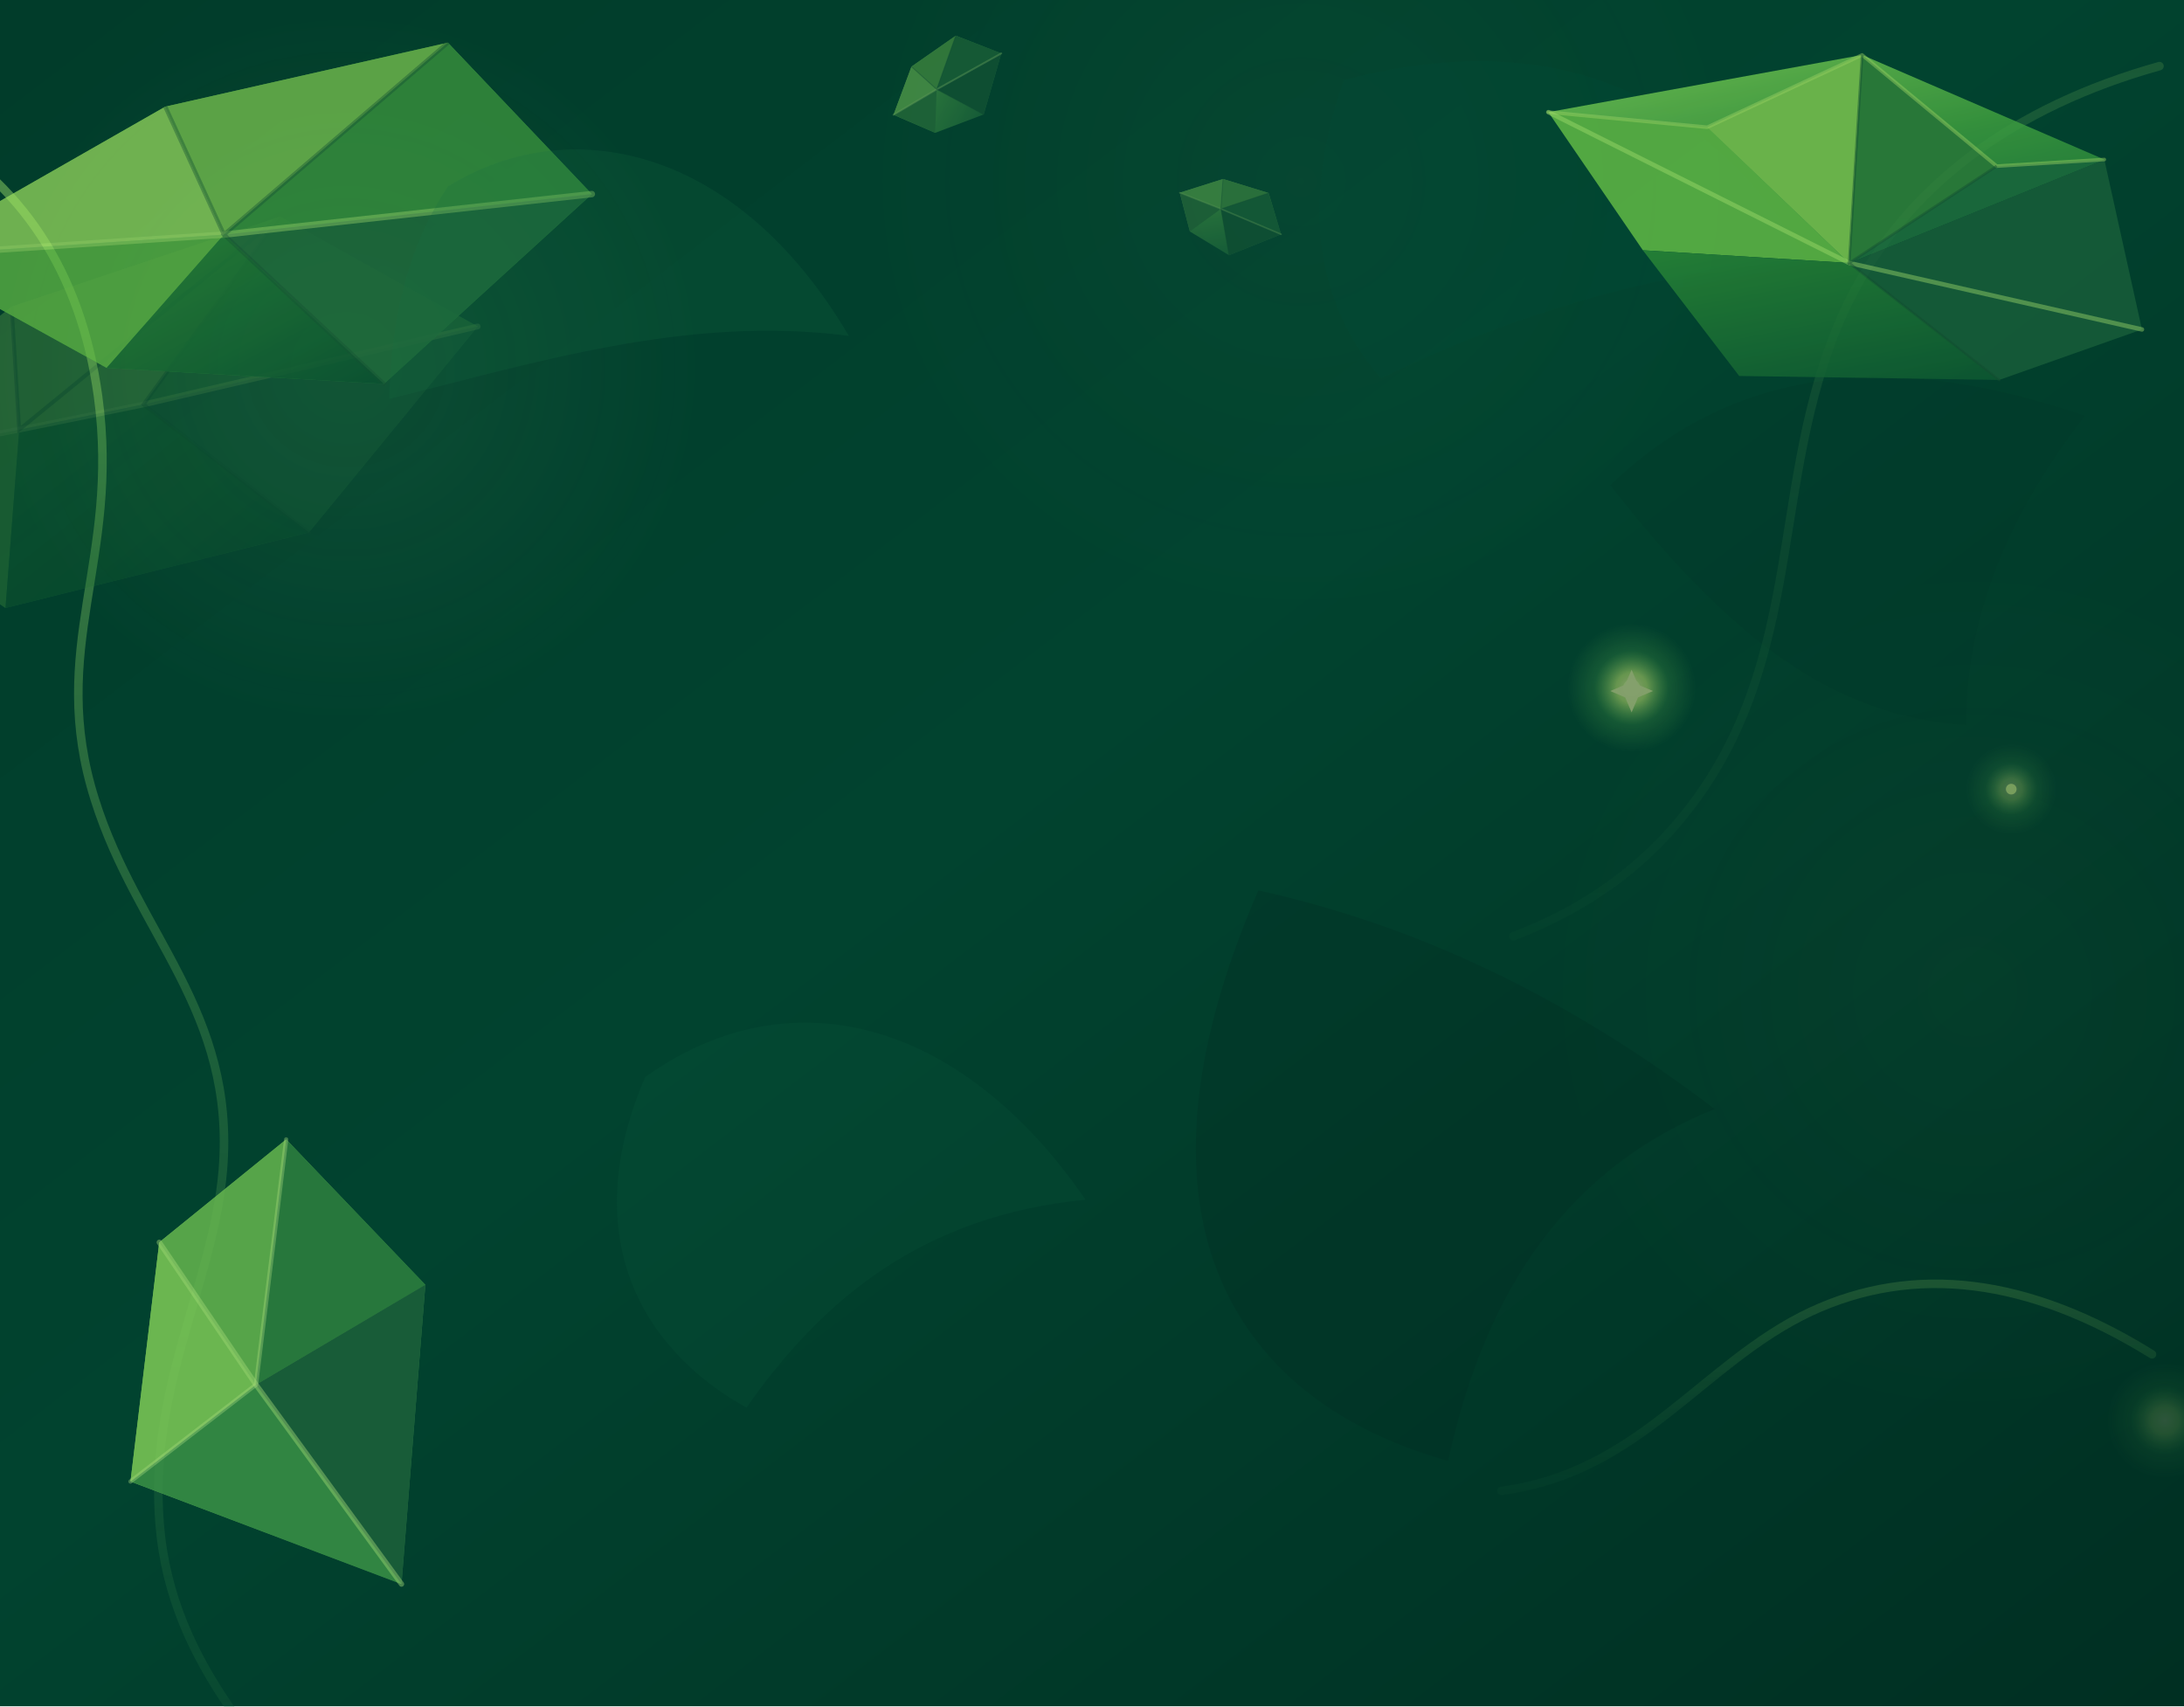
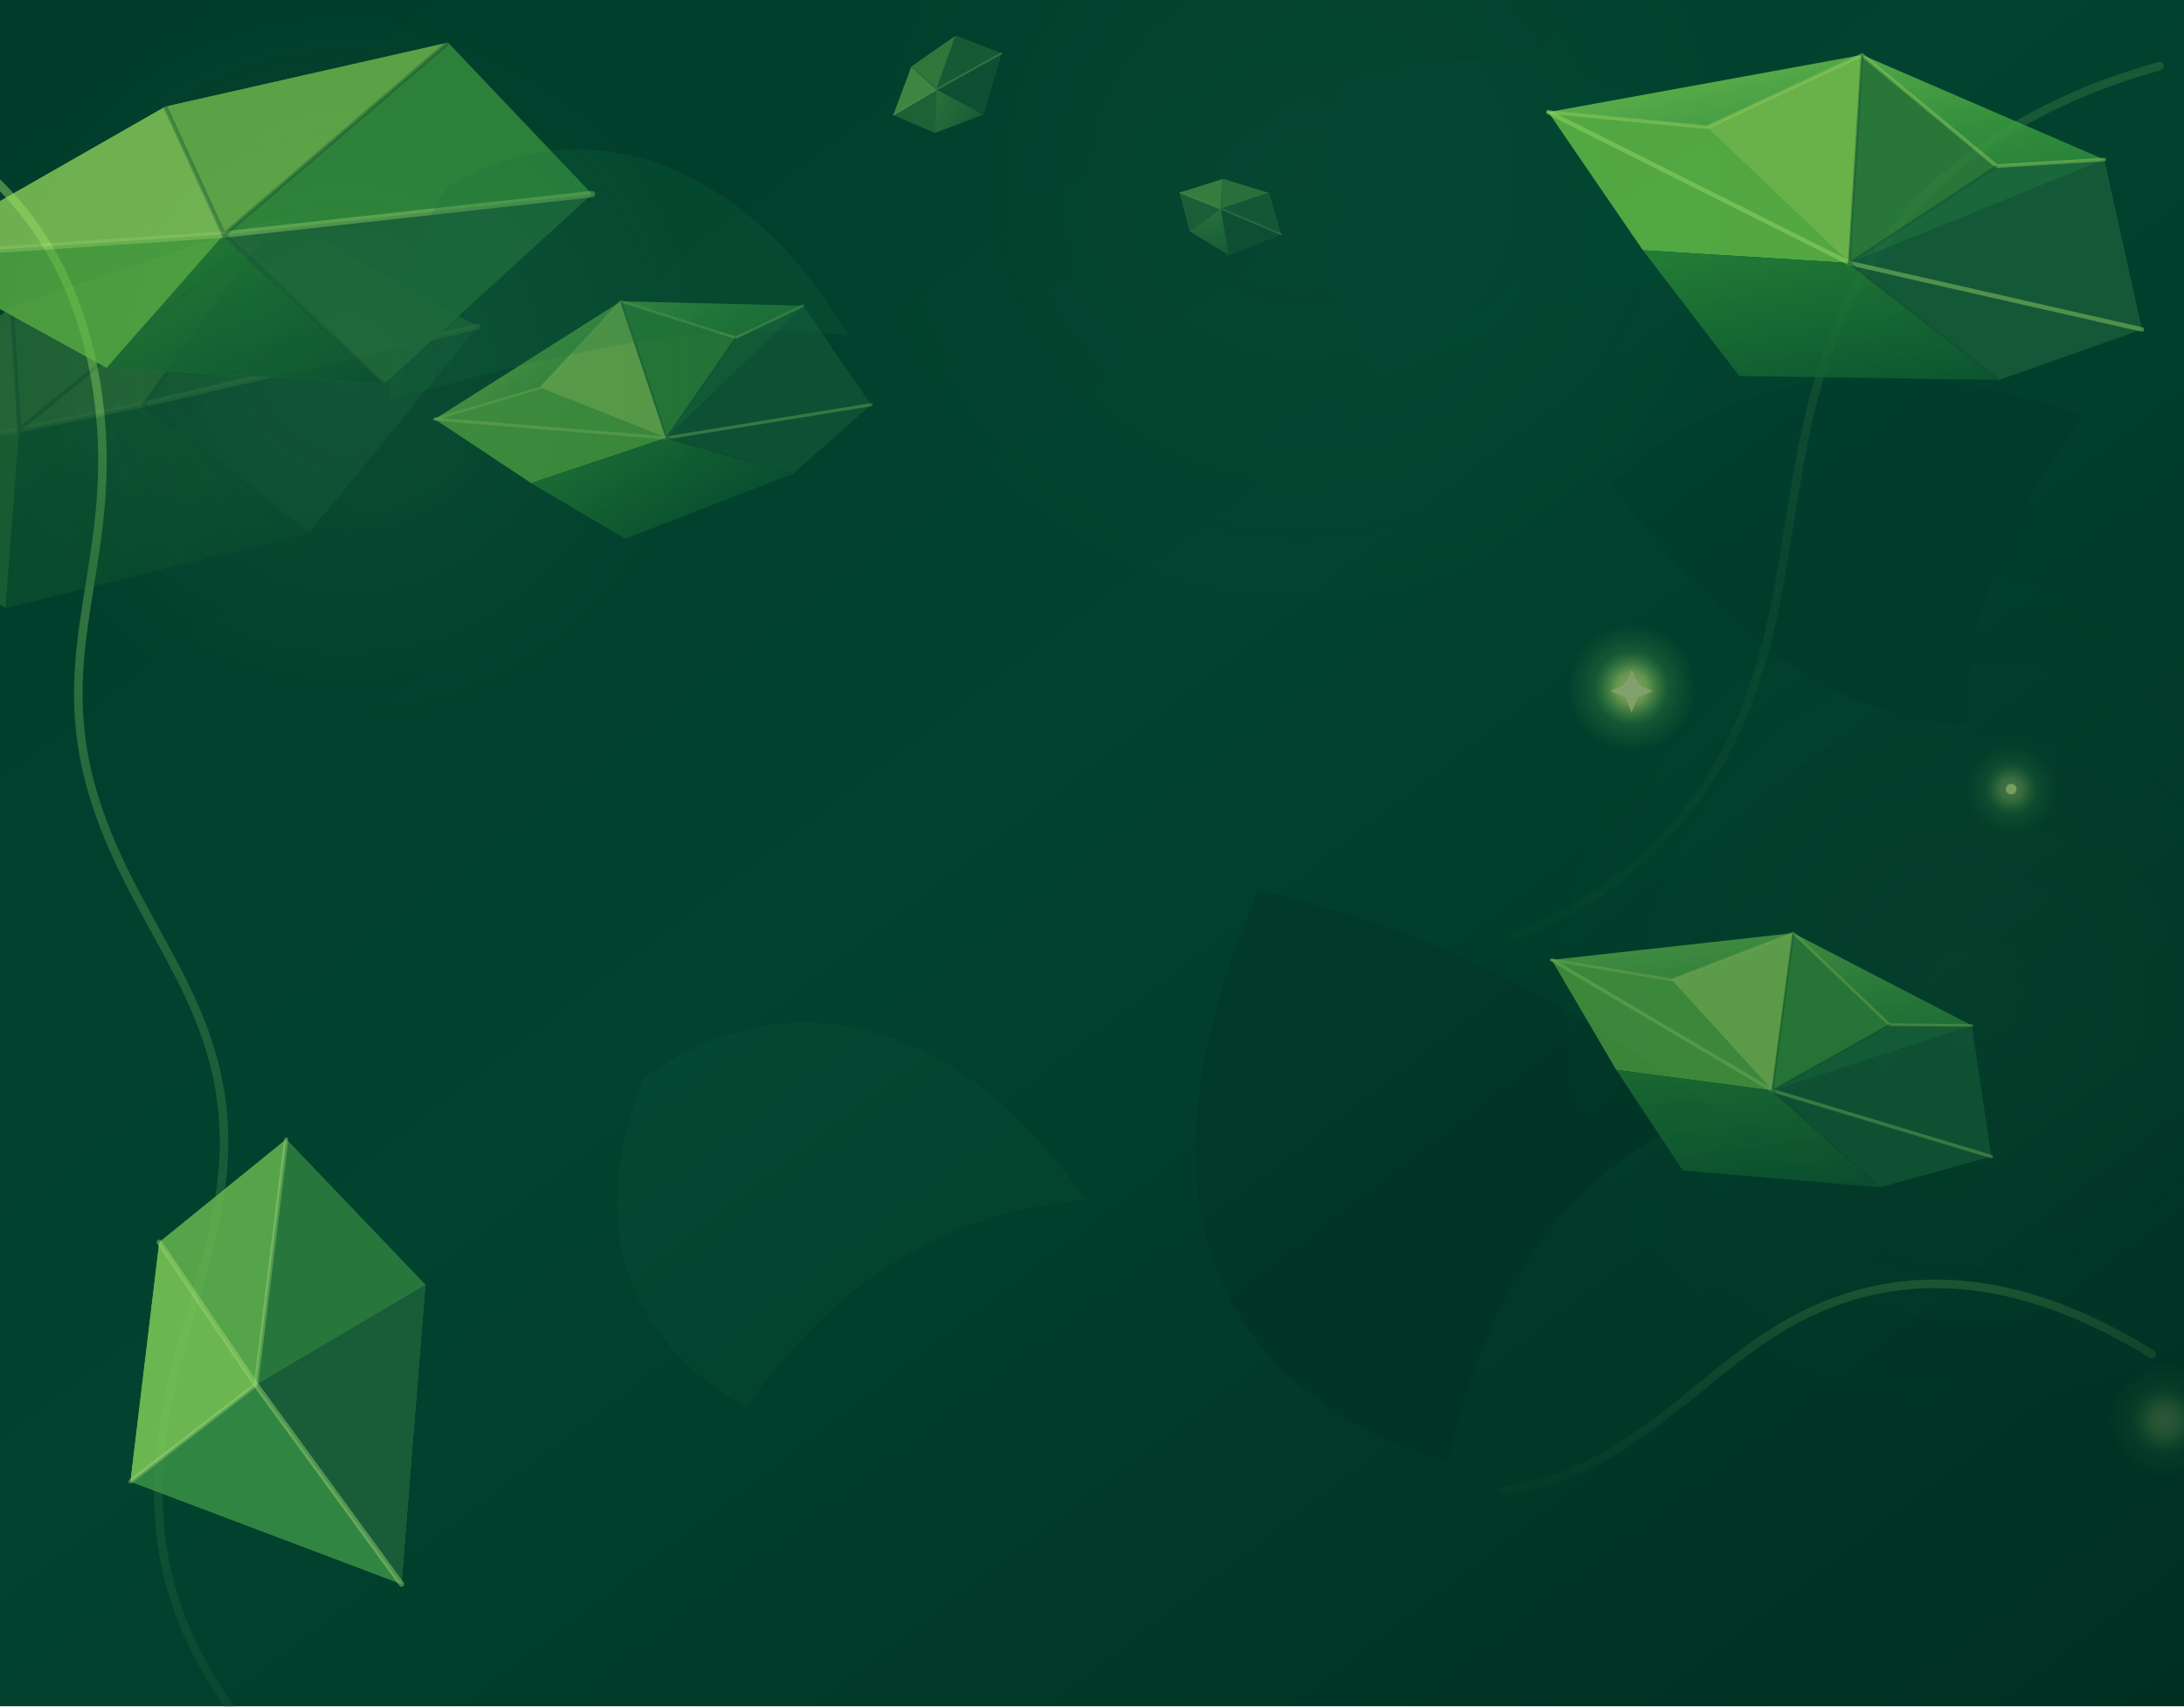
<svg xmlns="http://www.w3.org/2000/svg" viewBox="0 0 2048 1600" role="img" aria-labelledby="title desc">
  <defs>
    <linearGradient id="heroBase" x1="0" x2="1" y1="0" y2="1">
      <stop offset="0" stop-color="#013c2a" />
      <stop offset="0.46" stop-color="#01432f" />
      <stop offset="1" stop-color="#002f22" />
    </linearGradient>
    <linearGradient id="leafTop" x1="0" x2="1" y1="0" y2="1">
      <stop offset="0" stop-color="#91df5c" />
      <stop offset="0.52" stop-color="#3e9f3f" />
      <stop offset="1" stop-color="#146c39" />
    </linearGradient>
    <linearGradient id="leafTopDark" x1="0" x2="1" y1="0" y2="1">
      <stop offset="0" stop-color="#2d8d37" />
      <stop offset="1" stop-color="#0a5231" />
    </linearGradient>
    <linearGradient id="leafLeft" x1="0" x2="1" y1="0" y2="1">
      <stop offset="0" stop-color="#a4e874" />
      <stop offset="0.5" stop-color="#4da248" />
      <stop offset="1" stop-color="#1a653e" />
    </linearGradient>
    <linearGradient id="vineStroke" x1="0" x2="0" y1="0" y2="1">
      <stop offset="0" stop-color="#95d766" stop-opacity="0.75" />
      <stop offset="1" stop-color="#2d7b47" stop-opacity="0.24" />
    </linearGradient>
    <radialGradient id="mintHaze" cx="50%" cy="50%" r="50%">
      <stop offset="0" stop-color="#99f589" stop-opacity="0.22" />
      <stop offset="1" stop-color="#99f589" stop-opacity="0" />
    </radialGradient>
    <radialGradient id="goldGlow" cx="50%" cy="50%" r="50%">
      <stop offset="0" stop-color="#fff8a3" />
      <stop offset="0.24" stop-color="#ddfb77" stop-opacity="0.88" />
      <stop offset="0.58" stop-color="#76d45a" stop-opacity="0.32" />
      <stop offset="1" stop-color="#76d45a" stop-opacity="0" />
    </radialGradient>
  </defs>
  <rect width="2048" height="1600" fill="url(#heroBase)" />
  <g opacity="0.36">
    <circle cx="325" cy="345" r="335" fill="url(#mintHaze)" />
    <circle cx="1220" cy="170" r="420" fill="url(#mintHaze)" opacity="0.38" />
    <circle cx="1850" cy="930" r="420" fill="url(#mintHaze)" opacity="0.32" />
  </g>
  <g opacity="0.3">
    <path d="M1260 75c160-42 322-18 435 170-132 6-278 50-400 110-60-70-76-160-35-280Z" fill="#014b35" />
    <path d="M1510 455c108-104 252-132 445-65-78 100-112 198-111 290-126-8-222-82-334-225Z" fill="#013727" />
    <path d="M1180 835c164 36 306 112 428 205-134 54-214 164-250 330-194-54-315-220-178-535Z" fill="#012c22" />
  </g>
  <g fill="none" stroke="url(#vineStroke)" stroke-linecap="round" stroke-width="8" opacity="0.68">
    <path d="M-75 118C20 170 76 255 92 372c21 154-48 236-3 378 40 127 132 198 120 347-9 109-74 210-58 345 8 66 36 120 72 170" />
    <path d="M2025 62c-136 38-238 112-292 222-74 153-38 318-140 462-42 59-98 103-174 132" opacity="0.32" />
    <path d="M2018 1270c-116-72-223-85-320-40-102 48-160 151-290 168" opacity="0.35" />
  </g>
  <g opacity="0.82">
    <g transform="translate(1465 12) rotate(8) scale(0.84)">
      <polygon points="0,112 338,0 622,78 356,232" fill="url(#leafTop)" />
      <polygon points="0,112 178,104 356,232 126,250" fill="#64bd45" />
      <polygon points="178,104 338,0 356,232" fill="#80cb51" />
      <polygon points="338,0 504,102 356,232" fill="#31833b" />
      <polygon points="504,102 622,78 356,232" fill="#1f6f3e" />
      <polygon points="126,250 356,232 540,338 252,374" fill="url(#leafTopDark)" />
      <polygon points="356,232 622,78 690,260 540,338" fill="#185e39" />
      <polyline points="0,112 178,104 338,0 504,102 622,78" fill="none" stroke="#b9ee6d" stroke-linecap="round" stroke-linejoin="round" stroke-width="4" opacity="0.45" />
      <polyline points="0,112 356,232 690,260" fill="none" stroke="#c5ff7a" stroke-linecap="round" stroke-width="5" opacity="0.42" />
      <polyline points="356,232 338,0 356,232 504,102 356,232 540,338" fill="none" stroke="#164f31" stroke-linecap="round" stroke-width="3" opacity="0.45" />
    </g>
    <g transform="translate(42 1142) rotate(-18)">
      <polygon points="0,260 95,55 238,0 320,170 212,430" fill="url(#leafLeft)" />
      <polygon points="0,260 140,210 212,430" fill="#3c9447" />
      <polygon points="95,55 140,210 0,260" fill="#82cf58" />
      <polygon points="95,55 238,0 140,210" fill="#69b94f" />
      <polygon points="238,0 320,170 140,210" fill="#2f823f" />
      <polygon points="140,210 320,170 212,430" fill="#1d613b" />
      <polyline points="95,55 140,210 212,430" fill="none" stroke="#c3fb84" stroke-linecap="round" stroke-width="5" opacity="0.44" />
      <polyline points="0,260 140,210 238,0" fill="none" stroke="#d2ff94" stroke-linecap="round" stroke-width="4" opacity="0.36" />
    </g>
    <g transform="translate(-210 255) rotate(-8) scale(0.9)" opacity="0.28">
      <polygon points="0,210 238,70 528,16 716,158 512,346 188,380" fill="url(#leafTop)" />
      <polygon points="0,210 228,198 188,380" fill="#64bd45" />
      <polygon points="238,70 228,198 0,210" fill="#9be05f" />
      <polygon points="238,70 528,16 360,190 228,198" fill="#80cb51" />
      <polygon points="528,16 716,158 360,190" fill="#3f9a3f" />
      <polygon points="360,190 716,158 512,346" fill="#246f3d" />
      <polygon points="228,198 360,190 512,346 188,380" fill="url(#leafTopDark)" />
      <polyline points="0,210 228,198 360,190 716,158" fill="none" stroke="#c5ff7a" stroke-linecap="round" stroke-width="6" opacity="0.46" />
      <polyline points="228,198 238,70 228,198 528,16 360,190 512,346" fill="none" stroke="#174e31" stroke-linecap="round" stroke-width="4" opacity="0.36" />
      <polyline points="-150,235 0,210" fill="none" stroke="#9fe16a" stroke-linecap="round" stroke-width="12" opacity="0.5" />
    </g>
    <g transform="translate(0 -110)" opacity="0.86">
      <polygon points="-90,350 155,210 420,150 555,292 360,470 100,455" fill="url(#leafTop)" />
      <polygon points="-90,350 210,330 100,455" fill="#64bd45" />
      <polygon points="155,210 210,330 -90,350" fill="#9be05f" />
      <polygon points="155,210 420,150 210,330" fill="#80cb51" />
      <polygon points="420,150 555,292 210,330" fill="#3f9a3f" />
      <polygon points="210,330 555,292 360,470" fill="#246f3d" />
      <polygon points="210,330 360,470 100,455" fill="url(#leafTopDark)" />
      <polyline points="-90,350 210,330 555,292" fill="none" stroke="#c5ff7a" stroke-linecap="round" stroke-width="6" opacity="0.46" />
      <polyline points="210,330 155,210 210,330 420,150 210,330 360,470" fill="none" stroke="#164f31" stroke-linecap="round" stroke-width="4" opacity="0.38" />
      <polyline points="-220,384 -90,350" fill="none" stroke="#9fe16a" stroke-linecap="round" stroke-width="12" opacity="0.46" />
    </g>
+     <g id="medium-left-leaf" transform="translate(392 330) rotate(-14) scale(0.58)" opacity="0.68">
+       <polygon points="0,112 338,0 622,78 356,232" fill="url(#leafTop)" />
+       <polygon points="0,112 178,104 356,232 126,250" fill="#64bd45" />
+       <polygon points="178,104 338,0 356,232" fill="#98dc5d" />
+       <polygon points="338,0 504,102 356,232" fill="#3f9a3f" />
+       <polygon points="504,102 622,78 356,232" fill="#1f6f3e" />
+       <polygon points="126,250 356,232 540,338 252,374" fill="url(#leafTopDark)" />
+       <polygon points="356,232 622,78 690,260 540,338" fill="#185e39" />
+       <polyline points="0,112 178,104 338,0 504,102 622,78" fill="none" stroke="#b9ee6d" stroke-linecap="round" stroke-linejoin="round" stroke-width="4" opacity="0.45" />
+       <polyline points="0,112 356,232 690,260" fill="none" stroke="#c5ff7a" stroke-linecap="round" stroke-width="5" opacity="0.42" />
+       <polyline points="356,232 338,0 356,232 504,102 356,232 540,338" fill="none" stroke="#164f31" stroke-linecap="round" stroke-width="3" opacity="0.45" />
+     </g>
+     <g id="medium-right-leaf" transform="translate(1470 830) rotate(12) scale(0.64)" opacity="0.72">
+       <polygon points="0,112 338,0 622,78 356,232" fill="url(#leafTop)" />
+       <polygon points="0,112 178,104 356,232 126,250" fill="#64bd45" />
+       <polygon points="178,104 338,0 356,232" fill="#98dc5d" />
+       <polygon points="338,0 504,102 356,232" fill="#3f9a3f" />
+       <polygon points="504,102 622,78 356,232" fill="#1f6f3e" />
+       <polygon points="126,250 356,232 540,338 252,374" fill="url(#leafTopDark)" />
+       <polygon points="356,232 622,78 690,260 540,338" fill="#185e39" />
+       <polyline points="0,112 178,104 338,0 504,102 622,78" fill="none" stroke="#b9ee6d" stroke-linecap="round" stroke-linejoin="round" stroke-width="4" opacity="0.45" />
+       <polyline points="0,112 356,232 690,260" fill="none" stroke="#c5ff7a" stroke-linecap="round" stroke-width="5" opacity="0.42" />
+       <polyline points="356,232 338,0 356,232 504,102 356,232 540,338" fill="none" stroke="#164f31" stroke-linecap="round" stroke-width="3" opacity="0.45" />
+     </g>
    <g transform="translate(820 74) rotate(-28) scale(0.34)" opacity="0.56">
      <polygon points="0,112 106,18 254,0 342,102 220,228 78,210" fill="url(#leafLeft)" />
      <polygon points="0,112 138,106 78,210" fill="#3d8842" />
      <polygon points="106,18 138,106 0,112" fill="#86d45b" />
      <polygon points="106,18 254,0 138,106" fill="#65b44b" />
      <polygon points="254,0 342,102 138,106" fill="#2b753d" />
      <polygon points="138,106 342,102 220,228" fill="#1d5e38" />
      <polyline points="0,112 138,106 342,102" fill="none" stroke="#caff86" stroke-linecap="round" stroke-width="5" opacity="0.44" />
      <polyline points="138,106 106,18 138,106 254,0 138,106 220,228" fill="none" stroke="#174f31" stroke-linecap="round" stroke-width="3" opacity="0.34" />
    </g>
    <g transform="translate(1120 150) rotate(24) scale(0.3)" opacity="0.5">
      <polygon points="0,112 106,18 254,0 342,102 220,228 78,210" fill="url(#leafLeft)" />
      <polygon points="0,112 138,106 78,210" fill="#3b8241" />
      <polygon points="106,18 138,106 0,112" fill="#79ca55" />
      <polygon points="106,18 254,0 138,106" fill="#5ca947" />
      <polygon points="254,0 342,102 138,106" fill="#286f3c" />
      <polygon points="138,106 342,102 220,228" fill="#1b5936" />
      <polyline points="0,112 138,106 342,102" fill="none" stroke="#c4fb82" stroke-linecap="round" stroke-width="5" opacity="0.38" />
      <polyline points="138,106 106,18 138,106 254,0 138,106 220,228" fill="none" stroke="#164d30" stroke-linecap="round" stroke-width="3" opacity="0.34" />
    </g>
  </g>
  <g opacity="0.52">
    <circle cx="1530" cy="645" r="60" fill="url(#goldGlow)" />
    <circle cx="1530" cy="645" r="8" fill="#f5ff9b" />
    <polygon points="1530,628 1536,642 1550,648 1536,654 1530,668 1524,654 1510,648 1524,642" fill="#fff9a8" opacity="0.9" />
    <circle cx="1886" cy="740" r="42" fill="url(#goldGlow)" opacity="0.54" />
    <circle cx="1886" cy="740" r="5" fill="#edff90" opacity="0.9" />
    <circle cx="2030" cy="1332" r="54" fill="url(#goldGlow)" opacity="0.34" />
  </g>
  <g opacity="0.2">
    <path d="M420 175c112-70 270-40 376 140-152-20-296 26-431 59 2-86 22-150 55-199Z" fill="#166c43" />
    <path d="M605 1010c134-96 295-56 413 115-152 15-246 92-318 195-104-58-157-166-95-310Z" fill="#0a5a3d" />
  </g>
</svg>
